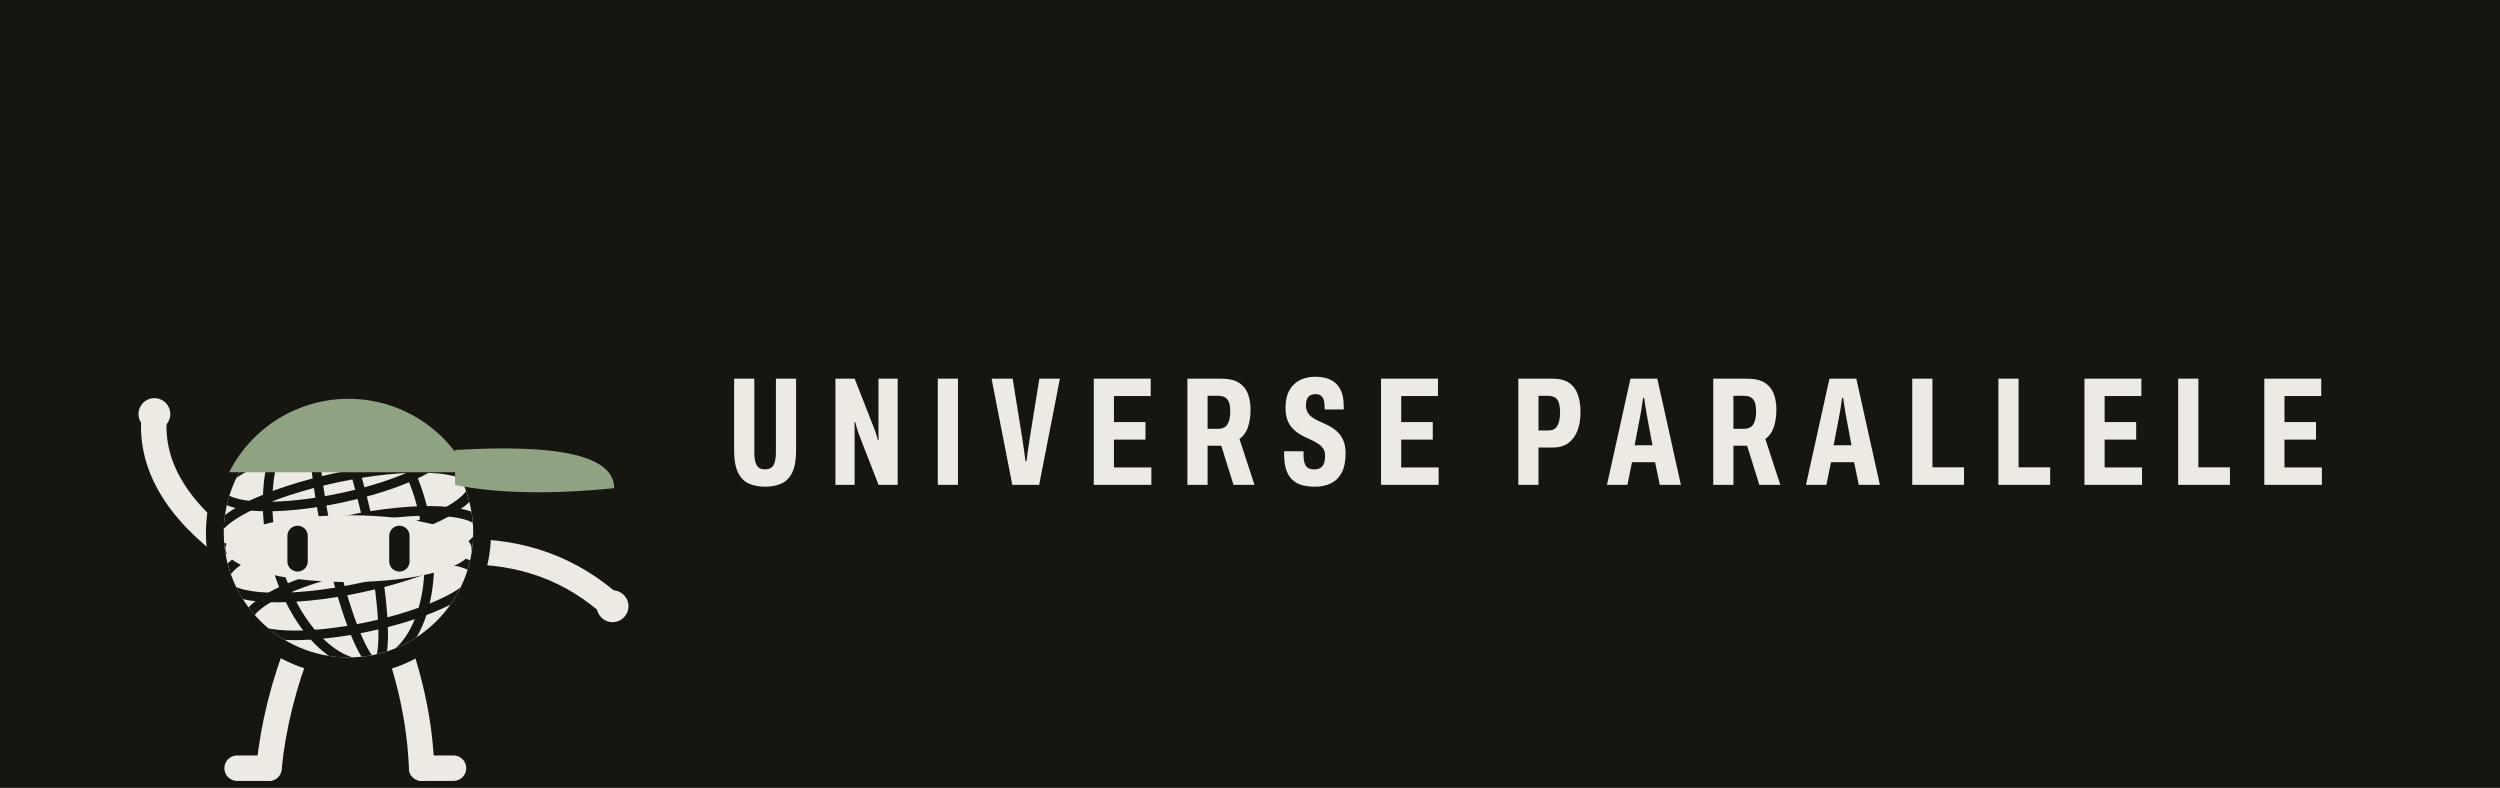
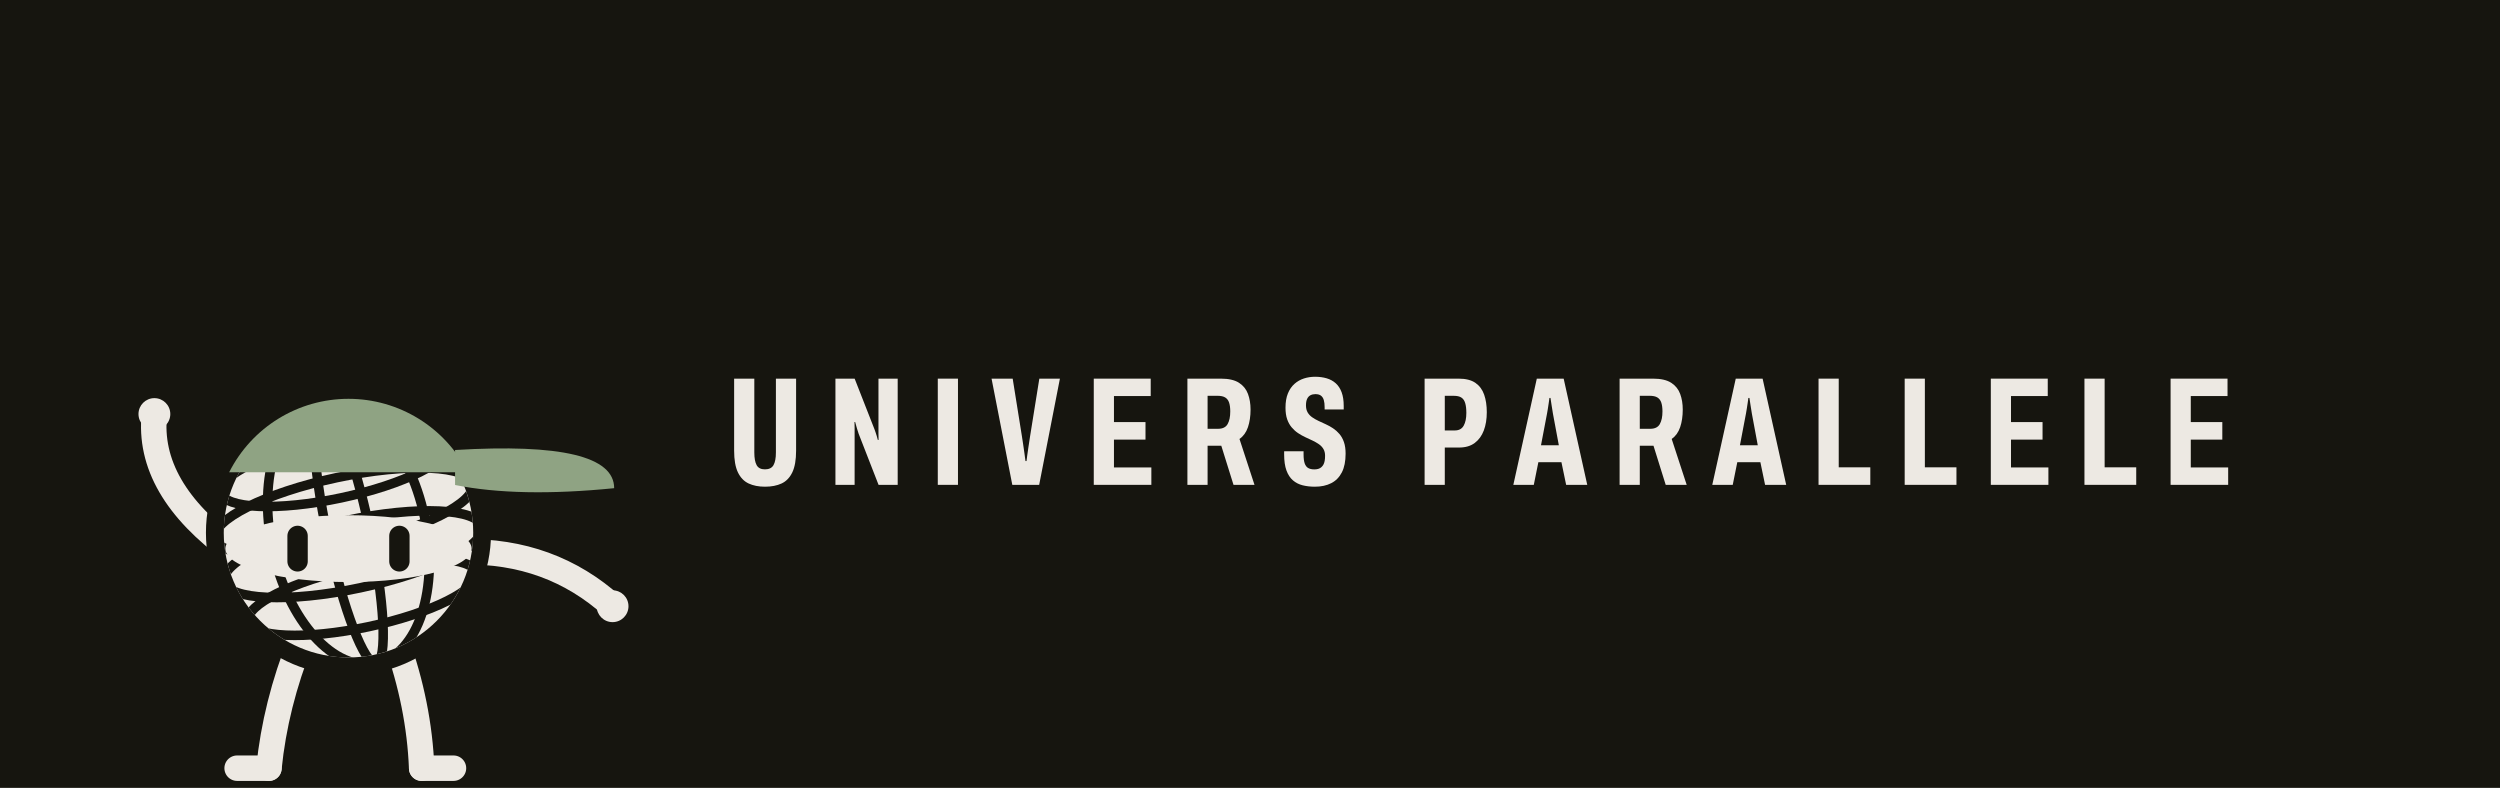
- <svg xmlns="http://www.w3.org/2000/svg" viewBox="0 0 330 104" width="330" height="104" role="img" aria-label="Universe Parallele">
+ <svg xmlns="http://www.w3.org/2000/svg" viewBox="0 0 330 104" width="330" height="104" role="img" aria-label="Univers Parallele">
  <rect width="330" height="104" fill="#16150F" />
  <g transform="translate(4 30) scale(.42)">
    <path d="M64.0,102.0 Q36.5,82.1 39.0,58.7" fill="none" stroke="#EDE9E3" stroke-width="8" stroke-linecap="round" />
    <circle cx="39.0" cy="58.7" r="5.0" fill="#EDE9E3" stroke="none" />
    <path d="M136.0,102.0 Q163.5,101.5 183.0,119.1" fill="none" stroke="#EDE9E3" stroke-width="8" stroke-linecap="round" />
    <circle cx="183.0" cy="119.1" r="5.0" fill="#EDE9E3" stroke="none" />
    <path d="M85,130.0 Q77.0,150.0 75.0,170.0" fill="none" stroke="#EDE9E3" stroke-width="8" stroke-linecap="round" />
    <path d="M75.0,170.0 l-10,0" fill="none" stroke="#EDE9E3" stroke-width="8" stroke-linecap="round" />
    <path d="M115,130.0 Q122.2,150.0 123.0,170.0" fill="none" stroke="#EDE9E3" stroke-width="8" stroke-linecap="round" />
    <path d="M123.0,170.0 l10,0" fill="none" stroke="#EDE9E3" stroke-width="8" stroke-linecap="round" />
    <defs>
      <clipPath id="g">
        <circle cx="100" cy="96" r="39.2" />
      </clipPath>
    </defs>
    <circle cx="100" cy="96" r="42" fill="#EDE9E3" stroke="#16150F" stroke-width="5.6" />
    <g clip-path="url(#g)" transform="rotate(-12 100 96)">
      <ellipse cx="100" cy="75.3" rx="36.6" ry="9.5" fill="none" stroke="#16150F" stroke-width="3.0" />
      <ellipse cx="100" cy="89.1" rx="41.4" ry="10.8" fill="none" stroke="#16150F" stroke-width="3.0" />
      <ellipse cx="100" cy="102.9" rx="41.4" ry="10.8" fill="none" stroke="#16150F" stroke-width="3.0" />
      <ellipse cx="100" cy="116.7" rx="36.6" ry="9.5" fill="none" stroke="#16150F" stroke-width="3.0" />
      <ellipse cx="100" cy="96" rx="6.7" ry="42" fill="none" stroke="#16150F" stroke-width="3.0" />
      <ellipse cx="100" cy="96" rx="24.4" ry="42" fill="none" stroke="#16150F" stroke-width="3.0" />
      <ellipse cx="100" cy="96" rx="42.0" ry="42" fill="none" stroke="#16150F" stroke-width="3.0" />
    </g>
    <g fill="#8FA383" stroke="none">
      <path d="M62.5,77 A42,42 0 0 1 137.5,77 Z" />
      <path d="M133.5,70 Q183.5,67 183.5,82 Q153.5,85 133.5,81 Z" />
    </g>
    <ellipse cx="100" cy="101" rx="38.7" ry="10.5" fill="#EDE9E3" stroke="none" />
    <g stroke="#16150F" stroke-width="6.4" stroke-linecap="round" fill="none">
      <path d="M84,97 l0,8" />
      <path d="M116,97 l0,8" />
    </g>
  </g>
  <g fill="#EDE9E3" stroke="none">
    <path transform="translate(96.00 64.00) scale(0.0204 -0.0204)" d="M244.2 -12.0Q182.7 -12.0 138.0 8.9Q93.3 29.9 68.8 80.9Q44.4 132.0 44.4 220.6V687.2H175.0V209.8Q175.0 154.5 190.1 127.3Q205.3 100.2 243.7 100.2Q283.2 100.2 299.0 127.3Q314.7 154.5 314.7 209.8V687.2H445.3V220.6Q445.3 132.0 420.9 80.9Q396.4 29.9 351.6 8.9Q306.7 -12.0 244.2 -12.0Z" />
    <path transform="translate(109.27 64.00) scale(0.0204 -0.0204)" d="M49.4 0.0V687.2H173.7L302.0 359.7Q305.0 351.8 308.9 340.4Q312.8 329.0 316.7 316.2Q320.6 303.3 323.6 290.8H328.6Q327.8 310.4 327.8 329.2Q327.8 348.0 327.8 359.7V687.2H452.2V0.0H328.4L199.5 330.9Q195.1 343.8 188.9 364.0Q182.7 384.3 177.0 406.6H172.7Q173.5 390.5 173.5 369.5Q173.5 348.5 173.5 330.9V0.0Z" />
    <path transform="translate(122.78 64.00) scale(0.0204 -0.0204)" d="M49.4 0.0V687.2H180.0V0.0Z" />
    <path transform="translate(130.71 64.00) scale(0.0204 -0.0204)" d="M142.8 0.0 8.6 687.2H145.3L205.4 312.0Q209.0 291.6 212.9 263.1Q216.9 234.6 221.2 205.4Q225.6 176.2 228.1 154.0H234.8Q236.0 165.2 239.1 187.8Q242.1 210.3 246.9 242.0Q251.6 273.6 257.5 312.0L317.7 687.2H450.9L316.7 0.0Z" />
    <path transform="translate(143.37 64.00) scale(0.0204 -0.0204)" d="M49.4 0.0V687.2H417.8V574.6H180.0V406.1H384.1V292.7H180.0V112.6H422.0V0.0Z" />
    <path transform="translate(155.73 64.00) scale(0.0204 -0.0204)" d="M49.4 0.0V687.2H266.3Q341.7 687.2 383.2 660.4Q424.6 633.6 441.3 588.3Q458.0 543.0 458.0 487.2Q458.0 423.0 441.2 373.2Q424.3 323.3 386.4 296.9L483.5 0.0H347.7L268.7 252.9H180.0V0.0ZM180.0 362.7H247.8Q292.1 362.7 309.4 392.9Q326.7 423.1 326.7 474.7Q326.7 509.2 319.3 531.8Q311.9 554.3 294.1 565.3Q276.3 576.3 243.1 576.3H180.0Z" />
    <path transform="translate(168.98 64.00) scale(0.0204 -0.0204)" d="M224.8 -12.0Q182.1 -12.0 145.9 -3.0Q109.6 6.0 82.7 29.1Q55.9 52.2 40.8 93.0Q25.8 133.9 25.8 197.7Q25.8 202.1 25.8 207.6Q25.8 213.2 26.0 217.2H151.5Q151.5 212.2 151.5 207.1Q151.5 202.0 151.5 197.0Q151.5 160.0 158.8 138.8Q166.2 117.6 181.6 108.8Q197.0 100.0 221.1 100.0Q235.2 100.0 246.0 103.1Q256.9 106.3 265.6 113.4Q274.3 120.6 279.9 130.9Q285.6 141.2 288.1 155.4Q290.7 169.7 290.7 188.1Q290.7 214.1 279.9 232.2Q269.1 250.3 250.7 263.0Q232.2 275.8 209.7 286.5Q187.1 297.1 162.6 308.5Q138.2 319.9 115.6 335.0Q93.0 350.1 74.6 372.0Q56.1 393.8 45.3 424.6Q34.6 455.4 34.6 499.4Q34.6 553.2 50.0 591.2Q65.4 629.1 92.3 653.1Q119.2 677.0 153.5 688.2Q187.9 699.4 225.8 699.4Q266.8 699.4 300.8 689.4Q334.9 679.4 359.5 657.4Q384.2 635.4 397.7 599.2Q411.3 563.0 411.3 510.6V487.8H287.8V503.0Q287.8 530.1 282.4 548.7Q277.0 567.2 264.1 577.1Q251.3 587.0 227.6 587.0Q209.7 587.0 195.9 579.7Q182.1 572.3 174.6 556.4Q167.1 540.5 167.1 514.4Q167.1 487.1 177.9 468.6Q188.7 450.1 207.3 437.2Q225.8 424.4 248.4 413.7Q271.0 403.0 295.3 392.0Q319.7 381.0 342.2 366.0Q364.8 351.0 383.3 329.4Q401.9 307.8 412.7 276.8Q423.5 245.8 423.5 202.0Q423.5 127.8 399.2 80.6Q374.8 33.3 330.2 10.7Q285.5 -12.0 224.8 -12.0Z" />
-     <path transform="translate(181.29 64.00) scale(0.0204 -0.0204)" d="M49.4 0.0V687.2H417.8V574.6H180.0V406.1H384.1V292.7H180.0V112.6H422.0V0.0Z" />
-     <path transform="translate(199.41 64.00) scale(0.0204 -0.0204)" d="M49.4 0.0V687.2H269.7Q338.6 687.2 378.1 659.9Q417.6 632.6 434.7 583.7Q451.8 534.8 451.8 470.3Q451.8 403.0 432.4 351.6Q413.0 300.3 373.4 270.8Q333.8 241.4 272.2 241.4H180.0V0.0ZM180.0 352.0H245.1Q285.1 352.0 302.3 383.0Q319.5 414.0 319.5 465.1Q319.5 505.0 311.9 529.5Q304.3 554.1 286.9 565.1Q269.5 576.1 238.9 576.1H180.0Z" />
-     <path transform="translate(212.12 64.00) scale(0.0204 -0.0204)" d="M0.0 0.0 151.9 687.2H325.7L478.3 0.0H341.7L311.3 146.4H161.9L132.4 0.0ZM179.0 256.1H294.4L256.2 461.0Q255.2 467.7 253.3 479.5Q251.4 491.4 249.0 506.0Q246.6 520.6 244.5 535.2Q242.4 549.7 240.4 562.4H233.7Q231.7 547.3 228.8 528.1Q226.0 508.9 223.1 490.7Q220.2 472.5 218.0 461.0Z" />
-     <path transform="translate(225.14 64.00) scale(0.0204 -0.0204)" d="M49.4 0.0V687.2H266.3Q341.7 687.2 383.2 660.4Q424.6 633.6 441.3 588.3Q458.0 543.0 458.0 487.2Q458.0 423.0 441.2 373.2Q424.3 323.3 386.4 296.9L483.5 0.0H347.7L268.7 252.9H180.0V0.0ZM180.0 362.7H247.8Q292.1 362.7 309.4 392.9Q326.7 423.1 326.7 474.7Q326.7 509.2 319.3 531.8Q311.9 554.3 294.1 565.3Q276.3 576.3 243.1 576.3H180.0Z" />
-     <path transform="translate(238.39 64.00) scale(0.0204 -0.0204)" d="M0.0 0.0 151.9 687.2H325.7L478.3 0.0H341.7L311.3 146.4H161.9L132.4 0.0ZM179.0 256.1H294.4L256.2 461.0Q255.2 467.7 253.3 479.5Q251.4 491.4 249.0 506.0Q246.6 520.6 244.5 535.2Q242.4 549.7 240.4 562.4H233.7Q231.7 547.3 228.8 528.1Q226.0 508.9 223.1 490.7Q220.2 472.5 218.0 461.0Z" />
-     <path transform="translate(251.41 64.00) scale(0.0204 -0.0204)" d="M49.4 0.0V687.2H180.0V113.4H384.4V0.0Z" />
-     <path transform="translate(262.78 64.00) scale(0.0204 -0.0204)" d="M49.4 0.0V687.2H180.0V113.4H384.4V0.0Z" />
-     <path transform="translate(274.14 64.00) scale(0.0204 -0.0204)" d="M49.4 0.0V687.2H417.8V574.6H180.0V406.1H384.1V292.7H180.0V112.6H422.0V0.0Z" />
-     <path transform="translate(286.51 64.00) scale(0.0204 -0.0204)" d="M49.4 0.0V687.2H180.0V113.4H384.4V0.0Z" />
-     <path transform="translate(297.88 64.00) scale(0.0204 -0.0204)" d="M49.4 0.0V687.2H417.8V574.6H180.0V406.1H384.1V292.7H180.0V112.6H422.0V0.0Z" />
+     <path transform="translate(187.04 64.00) scale(0.0204 -0.0204)" d="M49.4 0.0V687.2H269.7Q338.6 687.2 378.1 659.9Q417.6 632.6 434.7 583.7Q451.8 534.8 451.8 470.3Q451.8 403.0 432.4 351.6Q413.0 300.3 373.4 270.8Q333.8 241.4 272.2 241.4H180.0V0.0ZM180.0 352.0H245.1Q285.1 352.0 302.3 383.0Q319.5 414.0 319.5 465.1Q319.5 505.0 311.9 529.5Q304.3 554.1 286.9 565.1Q269.5 576.1 238.9 576.1H180.0Z" />
+     <path transform="translate(199.76 64.00) scale(0.0204 -0.0204)" d="M0.0 0.0 151.9 687.2H325.7L478.3 0.0H341.7L311.3 146.4H161.9L132.4 0.0ZM179.0 256.1H294.4L256.2 461.0Q255.2 467.7 253.3 479.5Q251.4 491.4 249.0 506.0Q246.6 520.6 244.5 535.2Q242.4 549.7 240.4 562.4H233.7Q231.7 547.3 228.8 528.1Q226.0 508.9 223.1 490.7Q220.2 472.5 218.0 461.0Z" />
+     <path transform="translate(212.78 64.00) scale(0.0204 -0.0204)" d="M49.4 0.0V687.2H266.3Q341.7 687.2 383.2 660.4Q424.6 633.6 441.3 588.3Q458.0 543.0 458.0 487.2Q458.0 423.0 441.2 373.2Q424.3 323.3 386.4 296.9L483.5 0.0H347.7L268.7 252.9H180.0V0.0ZM180.0 362.7H247.8Q292.1 362.7 309.4 392.9Q326.7 423.1 326.7 474.7Q326.7 509.2 319.3 531.8Q311.9 554.3 294.1 565.3Q276.3 576.3 243.1 576.3H180.0Z" />
+     <path transform="translate(226.02 64.00) scale(0.0204 -0.0204)" d="M0.0 0.0 151.9 687.2H325.7L478.3 0.0H341.7L311.3 146.4H161.9L132.4 0.0ZM179.0 256.1H294.4L256.2 461.0Q255.2 467.7 253.3 479.5Q251.4 491.4 249.0 506.0Q246.6 520.6 244.5 535.2Q242.4 549.7 240.4 562.4H233.7Q231.7 547.3 228.8 528.1Q226.0 508.9 223.1 490.7Q220.2 472.5 218.0 461.0Z" />
+     <path transform="translate(239.04 64.00) scale(0.0204 -0.0204)" d="M49.4 0.0V687.2H180.0V113.4H384.4V0.0Z" />
+     <path transform="translate(250.41 64.00) scale(0.0204 -0.0204)" d="M49.4 0.0V687.2H180.0V113.4H384.4V0.0Z" />
+     <path transform="translate(261.78 64.00) scale(0.0204 -0.0204)" d="M49.4 0.0V687.2H417.8V574.6H180.0V406.1H384.1V292.7H180.0V112.6H422.0V0.0Z" />
+     <path transform="translate(274.14 64.00) scale(0.0204 -0.0204)" d="M49.4 0.0V687.2H180.0V113.4H384.4V0.0Z" />
+     <path transform="translate(285.51 64.00) scale(0.0204 -0.0204)" d="M49.4 0.0V687.2H417.8V574.6H180.0V406.1H384.1V292.7H180.0V112.6H422.0V0.0Z" />
  </g>
</svg>
